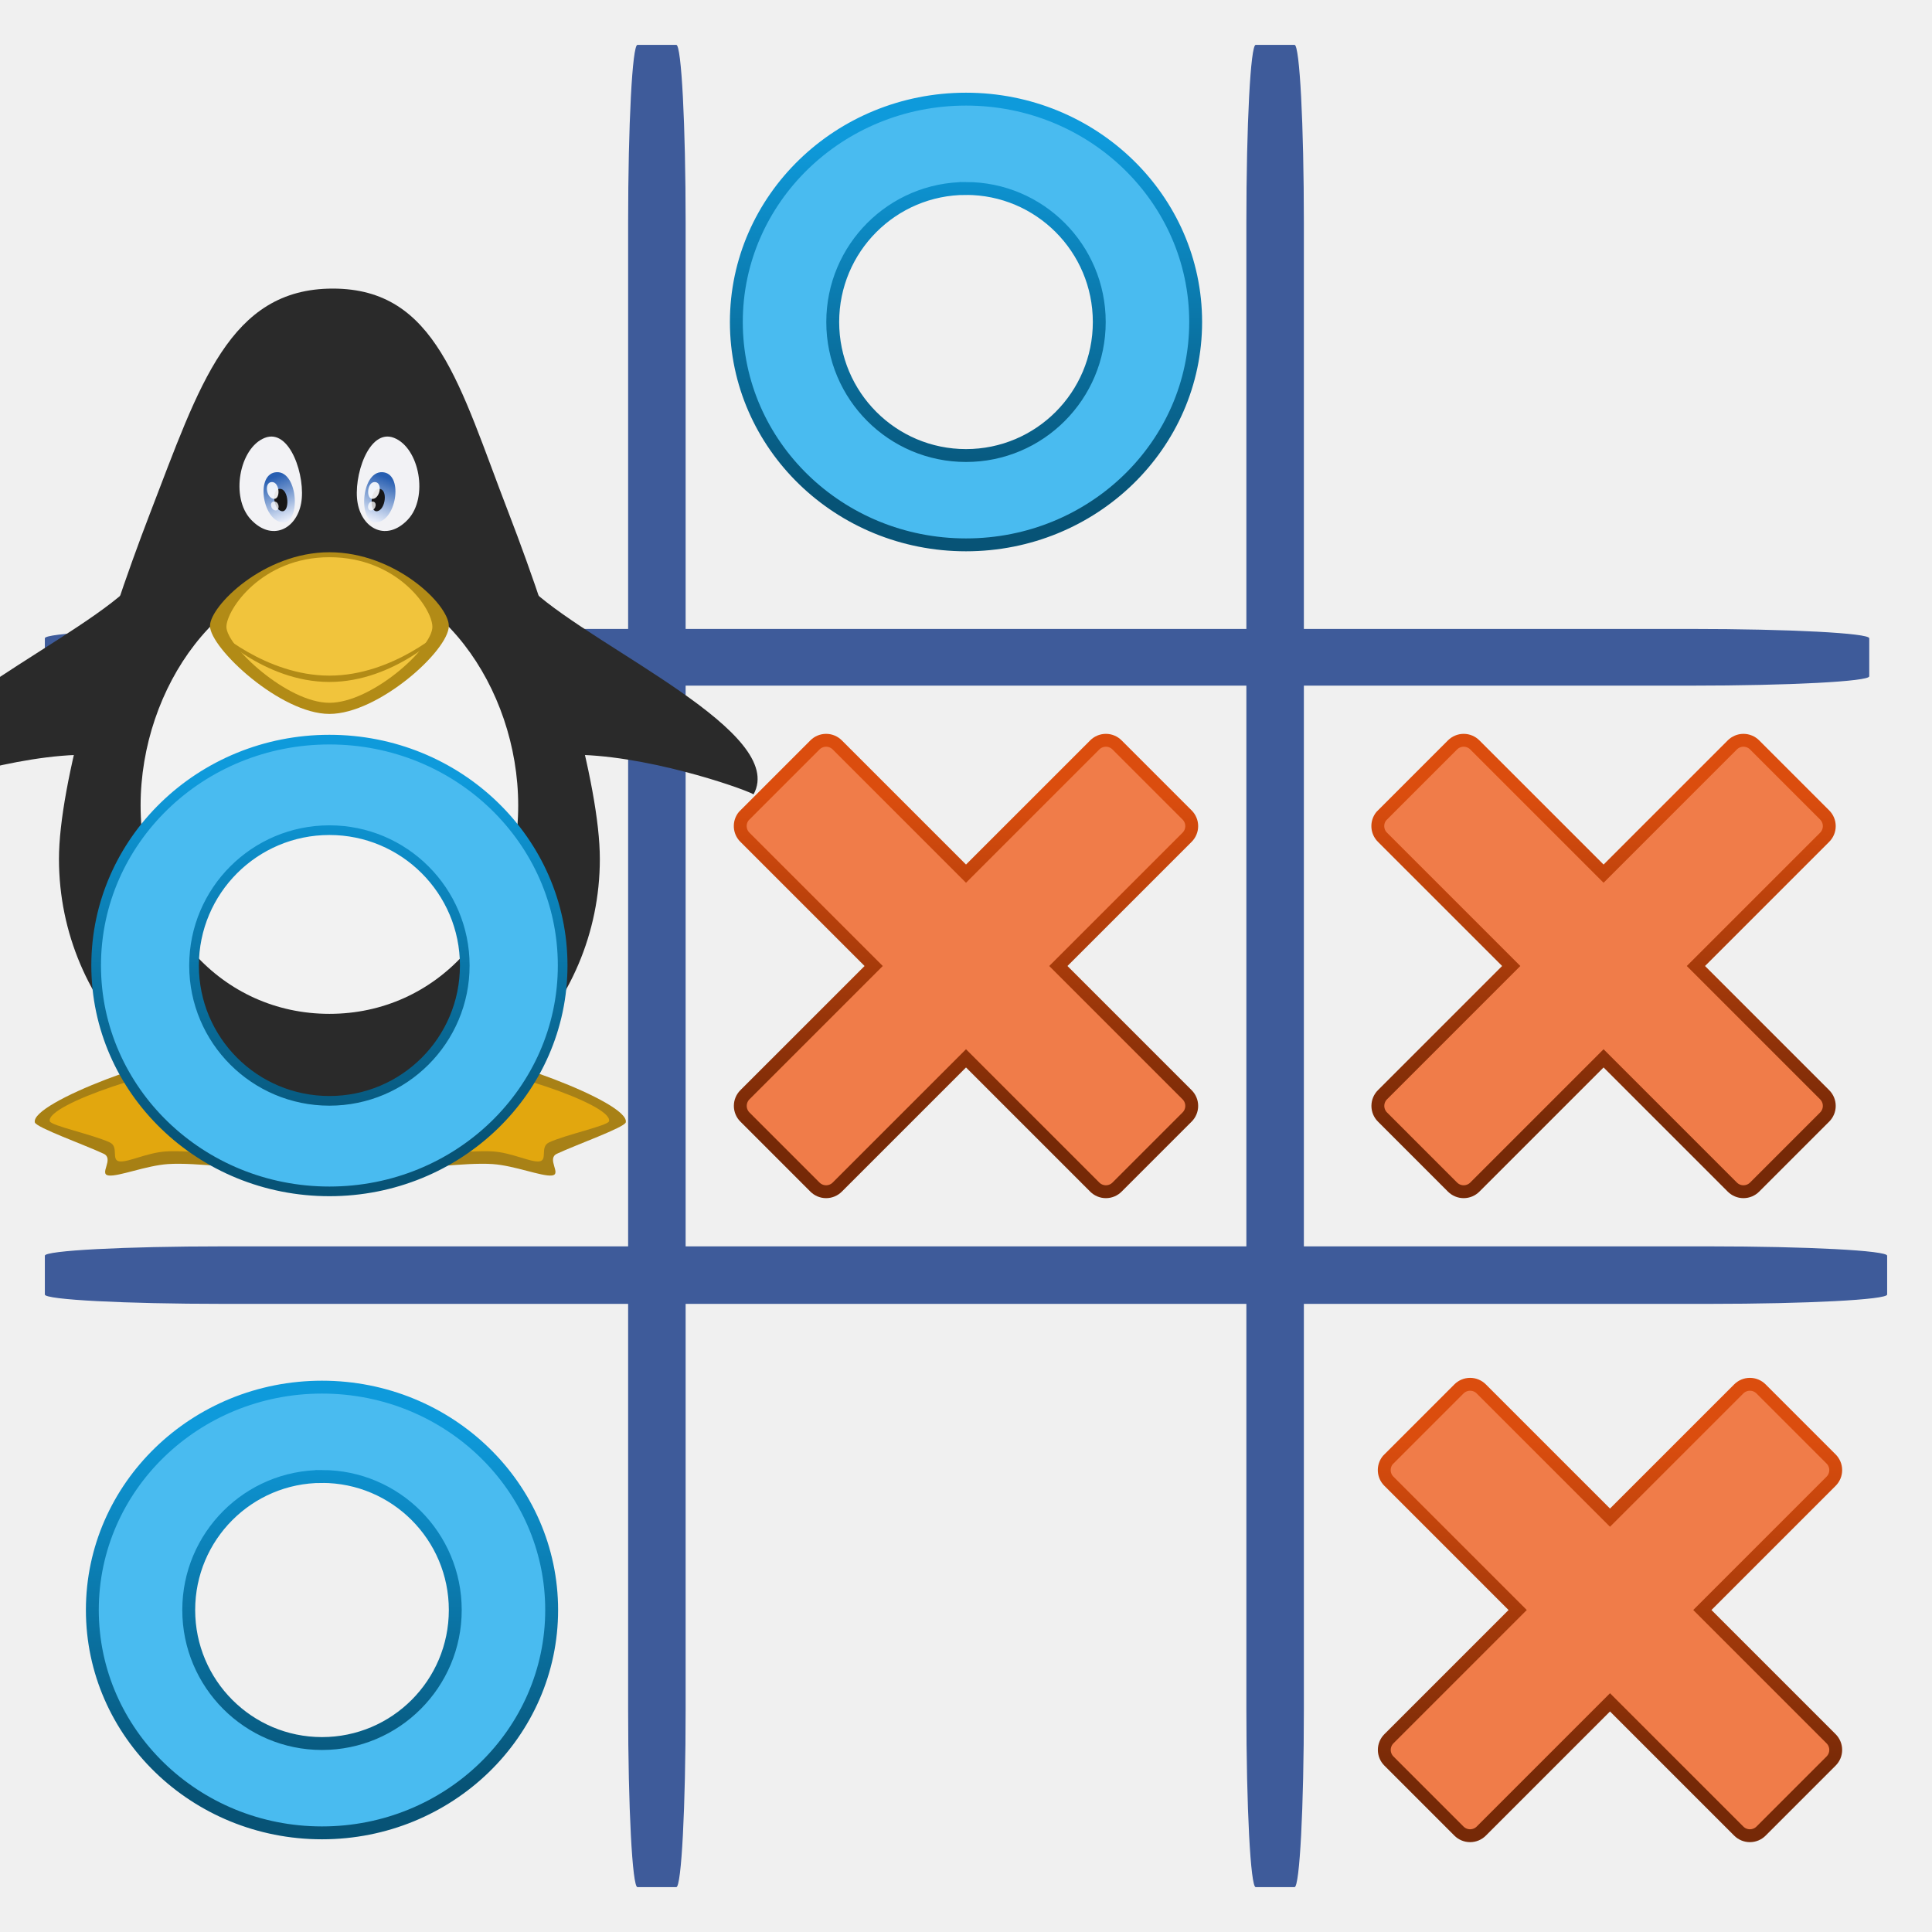
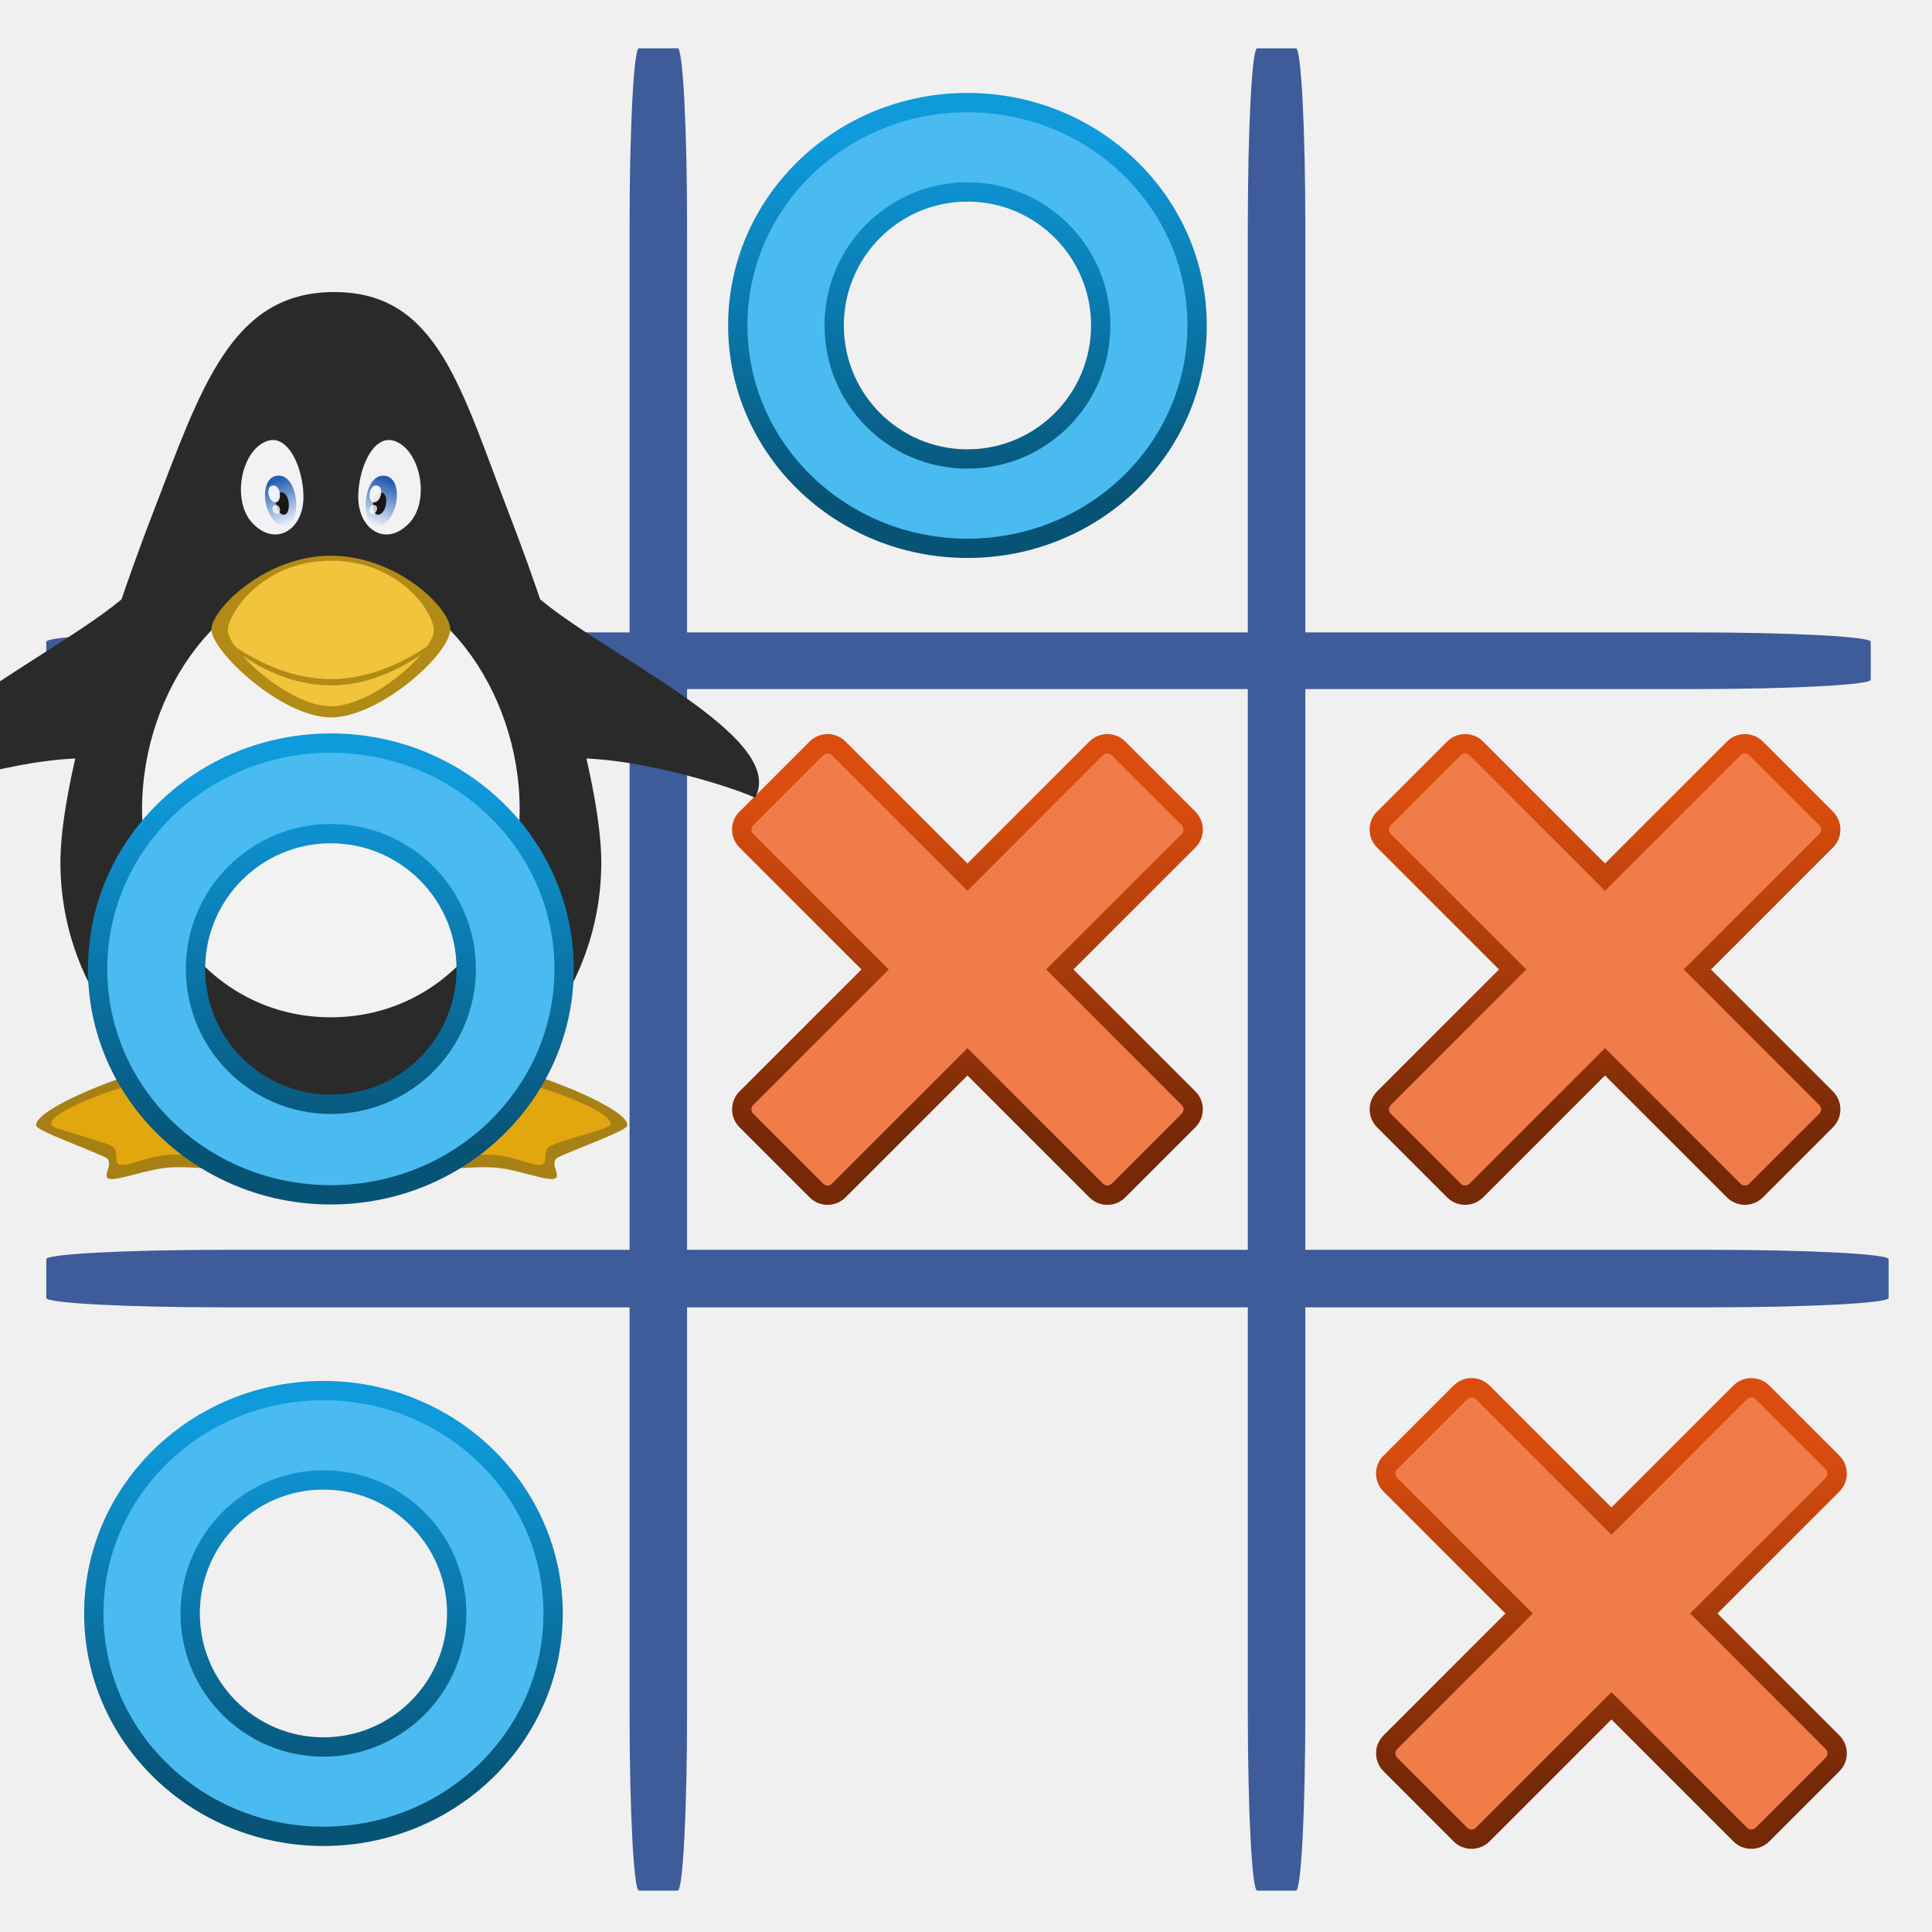
- <svg xmlns="http://www.w3.org/2000/svg" xmlns:xlink="http://www.w3.org/1999/xlink" id="svg2" viewBox="0 0 600 600" version="1.0" width="600" height="600">
+ <svg xmlns="http://www.w3.org/2000/svg" xmlns:xlink="http://www.w3.org/1999/xlink" id="svg2" viewBox="0 0 100 100" version="1.0" width="100" height="100">
  <defs id="defs4">
    <linearGradient id="linearGradient1697">
      <stop id="stop1698" offset="0" style="stop-color:#db4d0e;stop-opacity:1" />
      <stop id="stop1699" offset="1" style="stop-color:#762907;stop-opacity:1" />
    </linearGradient>
    <linearGradient gradientTransform="matrix(1.688736,0,0,1.688736,-1.430018,-21.15238)" gradientUnits="userSpaceOnUse" y2="18.303" x2="43.07" y1="-43.535" x1="43.07" id="linearGradient4165" xlink:href="#linearGradient1697" />
    <linearGradient xlink:href="#linearGradient1697" id="linearGradient4368" gradientUnits="userSpaceOnUse" gradientTransform="matrix(1.688736,0,0,1.688736,396.57,-21.15238)" x1="43.07" y1="-43.535" x2="43.07" y2="18.303" />
    <linearGradient xlink:href="#linearGradient1697" id="linearGradient4382" gradientUnits="userSpaceOnUse" gradientTransform="matrix(1.688736,0,0,1.688736,-1.430018,-21.15238)" x1="43.07" y1="-43.535" x2="43.07" y2="18.303" />
    <radialGradient r="53.316" gradientTransform="matrix(0.3390554,0.09264915,-0.2084504,0.773654,176.194,171.8547)" cx="204.51" cy="264.19" gradientUnits="userSpaceOnUse" id="radialGradient3141-2">
      <stop offset="0" style="stop-color:#000000" id="stop3137-3" />
      <stop offset="1" style="stop-color:#000000;stop-opacity:0" id="stop3139-75" />
    </radialGradient>
    <radialGradient r="56.124" gradientTransform="matrix(0.8732301,0.00525776,0.0016872,0.8057578,11.43728,181.2467)" cx="204.51" cy="264.19" gradientUnits="userSpaceOnUse" id="radialGradient3157-9">
      <stop offset="0" style="stop-color:#ffffff" id="stop3153-2" />
      <stop offset="1" style="stop-color:#ffffff;stop-opacity:0" id="stop3155-2" />
    </radialGradient>
    <filter x="-0.294" y="-0.276" width="1.588" height="1.552" id="filter3202-89">
      <feGaussianBlur stdDeviation="16.426" id="feGaussianBlur3204-7" />
    </filter>
    <linearGradient id="linearGradient4166">
      <stop style="stop-color:#0e9adb;stop-opacity:1" offset="0" id="stop4168" />
      <stop style="stop-color:#075376;stop-opacity:1" offset="1" id="stop4170" />
    </linearGradient>
    <linearGradient gradientUnits="userSpaceOnUse" y2="128.69" x2="74.664" y1="17.278" x1="74.664" id="linearGradient4183" xlink:href="#linearGradient4166" />
-     <linearGradient gradientUnits="userSpaceOnUse" y2="128.69" x2="74.664" y1="17.278" x1="74.664" id="linearGradient4183-9" xlink:href="#linearGradient4166" />
-     <radialGradient r="56.124" gradientTransform="matrix(0.8732301,0.00525776,0.0016872,0.8057578,11.43728,181.2467)" cx="204.51" cy="264.19" gradientUnits="userSpaceOnUse" id="radialGradient3157-9-9">
-       <stop offset="0" style="stop-color:#ffffff" id="stop3153-2-4" />
-       <stop offset="1" style="stop-color:#ffffff;stop-opacity:0" id="stop3155-2-7" />
-     </radialGradient>
-     <radialGradient r="53.316" gradientTransform="matrix(0.3390554,0.09264915,-0.2084504,0.773654,176.194,171.8547)" cx="204.51" cy="264.19" gradientUnits="userSpaceOnUse" id="radialGradient3141-2-8">
-       <stop offset="0" style="stop-color:#000000" id="stop3137-3-4" />
-       <stop offset="1" style="stop-color:#000000;stop-opacity:0" id="stop3139-75-5" />
-     </radialGradient>
-     <filter x="-0.294" y="-0.276" width="1.588" height="1.552" id="filter3202-89-0">
-       <feGaussianBlur stdDeviation="16.426" id="feGaussianBlur3204-7-3" />
-     </filter>
    <linearGradient gradientUnits="userSpaceOnUse" y2="128.69" x2="74.664" y1="17.278" x1="74.664" id="linearGradient4183-9-6" xlink:href="#linearGradient4166" />
    <radialGradient r="56.124" gradientTransform="matrix(0.8732301,0.00525776,0.0016872,0.8057578,11.43728,181.2467)" cx="204.51" cy="264.19" gradientUnits="userSpaceOnUse" id="radialGradient3157-9-9-0">
      <stop offset="0" style="stop-color:#ffffff" id="stop3153-2-4-6" />
      <stop offset="1" style="stop-color:#ffffff;stop-opacity:0" id="stop3155-2-7-1" />
    </radialGradient>
    <radialGradient r="53.316" gradientTransform="matrix(0.3390554,0.09264915,-0.2084504,0.773654,176.194,171.8547)" cx="204.51" cy="264.19" gradientUnits="userSpaceOnUse" id="radialGradient3141-2-8-5">
      <stop offset="0" style="stop-color:#000000" id="stop3137-3-4-5" />
      <stop offset="1" style="stop-color:#000000;stop-opacity:0" id="stop3139-75-5-4" />
    </radialGradient>
    <filter x="-0.294" y="-0.276" width="1.588" height="1.552" id="filter3202-89-0-7">
      <feGaussianBlur stdDeviation="16.426" id="feGaussianBlur3204-7-3-6" />
    </filter>
-     <linearGradient gradientTransform="matrix(1.015667,0,0,1.013529,79.4006,935.3999)" xlink:href="#linearGradient4166-2" id="linearGradient4183-8" x1="74.664" y1="17.278" x2="74.664" y2="128.69" gradientUnits="userSpaceOnUse" />
+     <linearGradient gradientTransform="matrix(0.1692779,0,0,0.1689216,58.25575,1248.302)" xlink:href="#linearGradient4166-2" id="linearGradient4183-8" x1="74.664" y1="17.278" x2="74.664" y2="128.69" gradientUnits="userSpaceOnUse" />
    <linearGradient id="linearGradient4166-2">
      <stop id="stop4168-0" offset="0" style="stop-color:#0e9adb;stop-opacity:1" />
      <stop id="stop4170-3" offset="1" style="stop-color:#075376;stop-opacity:1" />
    </linearGradient>
    <linearGradient gradientTransform="matrix(1,0,0,1.085918,0,-53.89735)" gradientUnits="userSpaceOnUse" y2="650.05" x2="945.679" y1="637.412" x1="940.963" id="linearGradient4503" xlink:href="#linearGradient4497" />
    <linearGradient id="linearGradient4497">
      <stop id="stop4499" offset="0" style="stop-color:#275eb1;stop-opacity:1" />
      <stop id="stop4501" offset="1" style="stop-color:#e6ecf9;stop-opacity:1" />
    </linearGradient>
    <linearGradient gradientTransform="matrix(-1,0,0,1.085918,1919.998,-53.89735)" gradientUnits="userSpaceOnUse" y2="650.05" x2="945.679" y1="637.412" x1="940.963" id="linearGradient4503-2" xlink:href="#linearGradient4497" />
  </defs>
-   <g id="layer1" transform="translate(-526.65,101.807)">
+   <g id="layer1" transform="translate(-526.65,-398.193)">
    <text id="text3357" y="1484.842" x="584.379" style="font-style:italic;font-size:40px;font-family:'Arabic Typesetting';opacity:0.92;fill:#000000" xml:space="preserve">
      <tspan id="tspan3359" y="1484.842" x="584.379" />
    </text>
    <path id="path4113" style="opacity:0.614;fill-opacity:0" d="m -81.363,1957.8 c -15.208,-0.583 -30.483,0.377 -45.582,2.2 -7.978,0.963 -15.913,2.253 -23.869,3.379 -52.775,8.781 -104.4,23.598 -153.91,43.853 -9.118,3.73 -18.041,7.921 -27.062,11.882 -22.272,10.889 -45.505,21.054 -64.849,36.914 -1.565,1.283 -3.003,2.713 -4.504,4.07 l -12.566,5.114 c 1.707,-1.476 3.351,-3.029 5.121,-4.429 5.982,-4.731 12.29,-8.99 18.836,-12.907 20.757,-12.419 42.038,-23.938 64.192,-33.691 8.831,-3.796 17.573,-7.803 26.492,-11.388 50.169,-20.164 102.33,-35.044 155.49,-44.846 8.343,-1.398 16.665,-2.931 25.029,-4.195 16.33,-2.468 32.777,-4.087 49.278,-4.741 l -12.09,8.784 z" />
    <text id="text4071" y="1210.151" x="584.378" style="font-style:italic;font-size:40px;font-family:'Arabic Typesetting';opacity:0.92;fill:#000000" xml:space="preserve">
      <tspan id="tspan4073" y="1210.151" x="584.378" />
    </text>
    <g id="g5661" transform="translate(138.74,382.77)">
      <g transform="translate(333.9731,-1195.244)" id="layer1-5">
        <text xml:space="preserve" style="font-style:italic;font-size:40px;font-family:'Arabic Typesetting';opacity:0.92;fill:#000000" x="584.379" y="1484.842" id="text3357-3">
          <tspan x="584.379" y="1484.842" id="tspan3359-5" />
        </text>
        <text xml:space="preserve" style="font-style:italic;font-size:40px;font-family:'Arabic Typesetting';opacity:0.92;fill:#000000" x="584.378" y="1210.151" id="text4071-2">
          <tspan x="584.378" y="1210.151" id="tspan4073-9" />
        </text>
-         <g transform="translate(-339.9731,1191.244)" id="g5661-1">
+         <g transform="matrix(0.1666667,0,0,0.1666667,-11.63987,1290.942)" id="g5661-1">
          <rect rx="2.896" ry="55.357" y="-466.648" x="588.981" height="572.143" width="17.857" id="rect4201" style="color:#000000;clip-rule:nonzero;display:inline;overflow:visible;visibility:visible;opacity:1;isolation:auto;mix-blend-mode:normal;color-interpolation:sRGB;color-interpolation-filters:linearRGB;solid-color:#000000;solid-opacity:1;fill:#3e5b9a;fill-opacity:1;fill-rule:nonzero;stroke:none;stroke-width:0.5;stroke-linecap:round;stroke-linejoin:round;stroke-miterlimit:4;stroke-dasharray:none;stroke-dashoffset:0;stroke-opacity:1;marker:none;color-rendering:auto;image-rendering:auto;shape-rendering:auto;text-rendering:auto;enable-background:accumulate" />
          <rect rx="2.896" ry="55.357" y="-466.648" x="780.981" height="572.143" width="17.857" id="rect4201-5" style="color:#000000;clip-rule:nonzero;display:inline;overflow:visible;visibility:visible;opacity:1;isolation:auto;mix-blend-mode:normal;color-interpolation:sRGB;color-interpolation-filters:linearRGB;solid-color:#000000;solid-opacity:1;fill:#3e5b9a;fill-opacity:1;fill-rule:nonzero;stroke:none;stroke-width:0.5;stroke-linecap:round;stroke-linejoin:round;stroke-miterlimit:4;stroke-dasharray:none;stroke-dashoffset:0;stroke-opacity:1;marker:none;color-rendering:auto;image-rendering:auto;shape-rendering:auto;text-rendering:auto;enable-background:accumulate" />
-           <rect transform="matrix(0,1,-1,0,0,0)" rx="2.896" ry="55.357" y="-974.426" x="-285.253" height="566.587" width="17.605" id="rect4201-3" style="color:#000000;fill:#3e5b9a;fill-opacity:1;fill-rule:nonzero;stroke:none;stroke-width:0.5;marker:none;visibility:visible;display:inline;overflow:visible;enable-background:accumulate" />
+           <rect transform="matrix(0,1,-1,0,0,0)" rx="2.896" ry="55.357" y="-974.426" x="-285.253" height="566.587" width="17.605" id="rect4201-3" style="color:#000000;display:inline;overflow:visible;visibility:visible;fill:#3e5b9a;fill-opacity:1;fill-rule:nonzero;stroke:none;stroke-width:0.5;marker:none;enable-background:accumulate" />
          <rect transform="matrix(0,1,-1,0,0,0)" rx="2.896" ry="55.357" y="-979.981" x="-93.506" height="572.143" width="17.857" id="rect4201-5-5" style="color:#000000;clip-rule:nonzero;display:inline;overflow:visible;visibility:visible;opacity:1;isolation:auto;mix-blend-mode:normal;color-interpolation:sRGB;color-interpolation-filters:linearRGB;solid-color:#000000;solid-opacity:1;fill:#3e5b9a;fill-opacity:1;fill-rule:nonzero;stroke:none;stroke-width:0.5;stroke-linecap:round;stroke-linejoin:round;stroke-miterlimit:4;stroke-dasharray:none;stroke-dashoffset:0;stroke-opacity:1;marker:none;color-rendering:auto;image-rendering:auto;shape-rendering:auto;text-rendering:auto;enable-background:accumulate" />
        </g>
-         <g transform="translate(279.8604,1051.952)" id="layer1-3">
-           <path id="path1349-6" style="fill:#f07c49;fill-opacity:1;stroke:url(#linearGradient4165);stroke-width:4;stroke-miterlimit:4;stroke-dasharray:none;stroke-opacity:1" d="m 5.094,-87.87 c -1.624,1.96 -1.477,4.836 0.341,6.619 L 45.401,-41.284 5.435,-1.318 C 4.506,-0.398 3.984,0.854 3.984,2.162 c 0,1.304 0.522,2.556 1.451,3.476 L 27.154,27.361 c 0.92,0.928 2.176,1.451 3.48,1.451 1.308,0 2.56,-0.522 3.48,-1.451 l 39.966,-39.966 39.966,39.966 c 0.92,0.928 2.172,1.451 3.476,1.451 1.308,0 2.561,-0.522 3.48,-1.451 l 21.723,-21.723 c 0.928,-0.92 1.451,-2.172 1.451,-3.476 0,-1.308 -0.522,-2.56 -1.451,-3.48 l -39.966,-39.966 39.966,-39.966 c 0.928,-0.92 1.451,-2.172 1.451,-3.48 0,-1.304 -0.522,-2.556 -1.451,-3.476 l -21.723,-21.723 c -0.92,-0.928 -2.172,-1.451 -3.48,-1.451 -1.304,0 -2.556,0.522 -3.476,1.451 L 74.08,-69.964 34.114,-109.93 c -0.92,-0.928 -2.172,-1.451 -3.48,-1.451 -1.304,0 -2.56,0.522 -3.48,1.451 L 5.435,-88.207 c -0.121,0.108 -0.233,0.22 -0.341,0.337 z" />
+         <g transform="matrix(0.1666667,0,0,0.1666667,91.66571,1267.727)" id="layer1-3">
+           <path id="path1349-6" style="fill:#f07c49;fill-opacity:1;stroke:url(#linearGradient4165);stroke-width:6;stroke-miterlimit:4;stroke-dasharray:none;stroke-opacity:1" d="m 5.094,-87.87 c -1.624,1.96 -1.477,4.836 0.341,6.619 L 45.401,-41.284 5.435,-1.318 C 4.506,-0.398 3.984,0.854 3.984,2.162 c 0,1.304 0.522,2.556 1.451,3.476 L 27.154,27.361 c 0.92,0.928 2.176,1.451 3.48,1.451 1.308,0 2.56,-0.522 3.48,-1.451 l 39.966,-39.966 39.966,39.966 c 0.92,0.928 2.172,1.451 3.476,1.451 1.308,0 2.561,-0.522 3.48,-1.451 l 21.723,-21.723 c 0.928,-0.92 1.451,-2.172 1.451,-3.476 0,-1.308 -0.522,-2.56 -1.451,-3.48 l -39.966,-39.966 39.966,-39.966 c 0.928,-0.92 1.451,-2.172 1.451,-3.48 0,-1.304 -0.522,-2.556 -1.451,-3.476 l -21.723,-21.723 c -0.92,-0.928 -2.172,-1.451 -3.48,-1.451 -1.304,0 -2.556,0.522 -3.476,1.451 L 74.08,-69.964 34.114,-109.93 c -0.92,-0.928 -2.172,-1.451 -3.48,-1.451 -1.304,0 -2.56,0.522 -3.48,1.451 L 5.435,-88.207 c -0.121,0.108 -0.233,0.22 -0.341,0.337 z" />
        </g>
-         <g transform="translate(79.86036,1051.952)" id="layer1-3-2">
-           <path id="path1349-6-6" style="fill:#f07c49;fill-opacity:1;stroke:url(#linearGradient4368);stroke-width:4;stroke-miterlimit:4;stroke-opacity:1;stroke-dasharray:none" d="m 403.094,-87.87 c -1.624,1.96 -1.477,4.836 0.341,6.619 l 39.966,39.966 -39.966,39.966 c -0.928,0.92 -1.451,2.172 -1.451,3.48 0,1.304 0.522,2.556 1.451,3.476 l 21.719,21.723 c 0.92,0.928 2.176,1.451 3.48,1.451 1.308,0 2.561,-0.522 3.48,-1.451 l 39.966,-39.966 39.966,39.966 c 0.92,0.928 2.172,1.451 3.476,1.451 1.308,0 2.561,-0.522 3.48,-1.451 l 21.723,-21.723 c 0.928,-0.92 1.451,-2.172 1.451,-3.476 0,-1.308 -0.522,-2.56 -1.451,-3.48 l -39.966,-39.966 39.966,-39.966 c 0.928,-0.92 1.451,-2.172 1.451,-3.48 0,-1.304 -0.522,-2.556 -1.451,-3.476 l -21.723,-21.723 c -0.92,-0.928 -2.172,-1.451 -3.48,-1.451 -1.304,0 -2.556,0.522 -3.476,1.451 l -39.966,39.966 -39.966,-39.966 c -0.92,-0.928 -2.172,-1.451 -3.48,-1.451 -1.304,0 -2.56,0.522 -3.48,1.451 l -21.719,21.723 c -0.121,0.108 -0.233,0.22 -0.341,0.337 z" />
+         <g transform="matrix(0.1666667,0,0,0.1666667,58.33237,1267.727)" id="layer1-3-2">
+           <path id="path1349-6-6" style="fill:#f07c49;fill-opacity:1;stroke:url(#linearGradient4368);stroke-width:6;stroke-miterlimit:4;stroke-dasharray:none;stroke-opacity:1" d="m 403.094,-87.87 c -1.624,1.96 -1.477,4.836 0.341,6.619 l 39.966,39.966 -39.966,39.966 c -0.928,0.92 -1.451,2.172 -1.451,3.48 0,1.304 0.522,2.556 1.451,3.476 l 21.719,21.723 c 0.92,0.928 2.176,1.451 3.48,1.451 1.308,0 2.561,-0.522 3.48,-1.451 l 39.966,-39.966 39.966,39.966 c 0.92,0.928 2.172,1.451 3.476,1.451 1.308,0 2.561,-0.522 3.48,-1.451 l 21.723,-21.723 c 0.928,-0.92 1.451,-2.172 1.451,-3.476 0,-1.308 -0.522,-2.56 -1.451,-3.48 l -39.966,-39.966 39.966,-39.966 c 0.928,-0.92 1.451,-2.172 1.451,-3.48 0,-1.304 -0.522,-2.556 -1.451,-3.476 l -21.723,-21.723 c -0.92,-0.928 -2.172,-1.451 -3.48,-1.451 -1.304,0 -2.556,0.522 -3.476,1.451 l -39.966,39.966 -39.966,-39.966 c -0.92,-0.928 -2.172,-1.451 -3.48,-1.451 -1.304,0 -2.56,0.522 -3.48,1.451 l -21.719,21.723 c -0.121,0.108 -0.233,0.22 -0.341,0.337 z" />
        </g>
-         <g transform="translate(479.8604,1251.952)" id="layer1-3-7">
-           <path id="path1349-6-9" style="fill:#f07c49;fill-opacity:1;stroke:url(#linearGradient4382);stroke-width:4;stroke-miterlimit:4;stroke-dasharray:none;stroke-opacity:1" d="m 5.094,-87.87 c -1.624,1.96 -1.477,4.836 0.341,6.619 L 45.401,-41.284 5.435,-1.318 C 4.506,-0.398 3.984,0.854 3.984,2.162 c 0,1.304 0.522,2.556 1.451,3.476 L 27.154,27.361 c 0.92,0.928 2.176,1.451 3.48,1.451 1.308,0 2.56,-0.522 3.48,-1.451 l 39.966,-39.966 39.966,39.966 c 0.92,0.928 2.172,1.451 3.476,1.451 1.308,0 2.561,-0.522 3.48,-1.451 l 21.723,-21.723 c 0.928,-0.92 1.451,-2.172 1.451,-3.476 0,-1.308 -0.522,-2.56 -1.451,-3.48 l -39.966,-39.966 39.966,-39.966 c 0.928,-0.92 1.451,-2.172 1.451,-3.48 0,-1.304 -0.522,-2.556 -1.451,-3.476 l -21.723,-21.723 c -0.92,-0.928 -2.172,-1.451 -3.48,-1.451 -1.304,0 -2.556,0.522 -3.476,1.451 L 74.08,-69.964 34.114,-109.93 c -0.92,-0.928 -2.172,-1.451 -3.48,-1.451 -1.304,0 -2.56,0.522 -3.48,1.451 L 5.435,-88.207 c -0.121,0.108 -0.233,0.22 -0.341,0.337 z" />
+         <g transform="matrix(0.1666667,0,0,0.1666667,124.999,1301.06)" id="layer1-3-7">
+           <path id="path1349-6-9" style="fill:#f07c49;fill-opacity:1;stroke:url(#linearGradient4382);stroke-width:6;stroke-miterlimit:4;stroke-dasharray:none;stroke-opacity:1" d="m 5.094,-87.87 c -1.624,1.96 -1.477,4.836 0.341,6.619 L 45.401,-41.284 5.435,-1.318 C 4.506,-0.398 3.984,0.854 3.984,2.162 c 0,1.304 0.522,2.556 1.451,3.476 L 27.154,27.361 c 0.92,0.928 2.176,1.451 3.48,1.451 1.308,0 2.56,-0.522 3.48,-1.451 l 39.966,-39.966 39.966,39.966 c 0.92,0.928 2.172,1.451 3.476,1.451 1.308,0 2.561,-0.522 3.48,-1.451 l 21.723,-21.723 c 0.928,-0.92 1.451,-2.172 1.451,-3.476 0,-1.308 -0.522,-2.56 -1.451,-3.48 l -39.966,-39.966 39.966,-39.966 c 0.928,-0.92 1.451,-2.172 1.451,-3.48 0,-1.304 -0.522,-2.556 -1.451,-3.476 l -21.723,-21.723 c -0.92,-0.928 -2.172,-1.451 -3.48,-1.451 -1.304,0 -2.556,0.522 -3.476,1.451 L 74.08,-69.964 34.114,-109.93 c -0.92,-0.928 -2.172,-1.451 -3.48,-1.451 -1.304,0 -2.56,0.522 -3.48,1.451 L 5.435,-88.207 c -0.121,0.108 -0.233,0.22 -0.341,0.337 z" />
        </g>
-         <g transform="translate(278.2867,586.558)" id="layer1-6">
-           <path id="path2160-1" transform="translate(0,150)" d="M 75.65,4.898 A 71.322,69.211 0 0 0 4.328,74.109 71.322,69.211 0 0 0 75.65,143.32 71.322,69.211 0 0 0 146.973,74.109 71.322,69.211 0 0 0 75.65,4.898 Z m 0,27.742 A 41.389,41.469 0 0 1 117.039,74.109 41.389,41.469 0 0 1 75.65,115.578 41.389,41.469 0 0 1 34.262,74.109 41.389,41.469 0 0 1 75.65,32.641 Z" style="fill:#49bbf0;fill-opacity:1;stroke:url(#linearGradient4183);stroke-width:4;stroke-miterlimit:4;stroke-dasharray:none" />
-           <ellipse ry="49.337" rx="53.316" cy="264.191" cx="204.509" transform="matrix(0.7162675,-0.2187943,0.1781382,0.303844,-117.8962,188.5822)" style="fill:url(#radialGradient3157-9);stroke:url(#radialGradient3141-2);stroke-width:4.888;stroke-linecap:round;stroke-linejoin:round;filter:url(#filter3202-89)" id="path3133-2" d="m 257.825,264.191 c 0,27.248 -23.87,49.337 -53.316,49.337 -29.445,0 -53.316,-22.089 -53.316,-49.337 0,-27.248 23.87,-49.337 53.316,-49.337 29.445,0 53.316,22.089 53.316,49.337 z" />
+         <g transform="matrix(0.1666667,0,0,0.1666667,91.40342,1190.161)" id="layer1-6">
+           <path id="path2160-1" transform="translate(0,150)" d="M 75.65,4.898 A 71.322,69.211 0 0 0 4.328,74.109 71.322,69.211 0 0 0 75.65,143.32 71.322,69.211 0 0 0 146.973,74.109 71.322,69.211 0 0 0 75.65,4.898 Z m 0,27.742 A 41.389,41.469 0 0 1 117.039,74.109 41.389,41.469 0 0 1 75.65,115.578 41.389,41.469 0 0 1 34.262,74.109 41.389,41.469 0 0 1 75.65,32.641 Z" style="fill:#49bbf0;fill-opacity:1;stroke:url(#linearGradient4183);stroke-width:6;stroke-miterlimit:4;stroke-dasharray:none" />
+           <ellipse ry="49.337" rx="53.316" cy="264.191" cx="204.509" transform="matrix(0.7162675,-0.2187943,0.1781382,0.303844,-117.8962,188.5822)" style="fill:url(#radialGradient3157-9);stroke:url(#radialGradient3141-2);stroke-width:29.328;stroke-linecap:round;stroke-linejoin:round;filter:url(#filter3202-89)" id="path3133-2" />
        </g>
-         <g transform="matrix(0.9589612,0,0,0.9569425,-194.4695,436.7857)" id="layer1-3-4">
-           <path id="path3775-3" d="m 402.557,627.341 c 15.456,-0.127 60.592,16.71 59.134,23.104 -0.38,1.666 -16.172,7.307 -22.291,10.189 -3.492,1.645 1.643,6.653 -1.605,7.053 -3.248,0.4 -12.102,-3.213 -19.215,-3.703 -9.139,-0.63 -26.51,1.962 -30.385,1.576 -3.876,-0.386 -8.974,-28.106 -6.811,-29.111 6.421,-2.958 16.604,-8.771 21.172,-9.108 z" style="opacity:0.99;fill:#a78014;fill-opacity:1;stroke:none;display:inline" />
-           <path id="path3775" d="m 329.454,627.342 c -15.456,-0.127 -60.592,16.71 -59.134,23.104 0.38,1.666 16.172,7.307 22.291,10.189 3.492,1.645 -1.643,6.653 1.604,7.053 3.248,0.4 12.102,-3.213 19.215,-3.703 9.138,-0.63 26.51,1.962 30.385,1.576 3.876,-0.386 8.974,-28.106 6.811,-29.111 -6.421,-2.958 -16.604,-8.771 -21.172,-9.108 z" style="fill:#a78014;fill-opacity:1;stroke:none;display:inline" />
+         <g transform="matrix(0.1598269,0,0,0.1594904,12.61074,1165.199)" id="layer1-3-4">
+           <path id="path3775-3" d="m 402.557,627.341 c 15.456,-0.127 60.592,16.71 59.134,23.104 -0.38,1.666 -16.172,7.307 -22.291,10.189 -3.492,1.645 1.643,6.653 -1.605,7.053 -3.248,0.4 -12.102,-3.213 -19.215,-3.703 -9.139,-0.63 -26.51,1.962 -30.385,1.576 -3.876,-0.386 -8.974,-28.106 -6.811,-29.111 6.421,-2.958 16.604,-8.771 21.172,-9.108 z" style="display:inline;opacity:0.99;fill:#a78014;fill-opacity:1;stroke:none" />
+           <path id="path3775" d="m 329.454,627.342 c -15.456,-0.127 -60.592,16.71 -59.134,23.104 0.38,1.666 16.172,7.307 22.291,10.189 3.492,1.645 -1.643,6.653 1.604,7.053 3.248,0.4 12.102,-3.213 19.215,-3.703 9.138,-0.63 26.51,1.962 30.385,1.576 3.876,-0.386 8.974,-28.106 6.811,-29.111 -6.421,-2.958 -16.604,-8.771 -21.172,-9.108 z" style="display:inline;fill:#a78014;fill-opacity:1;stroke:none" />
          <g transform="translate(-594.6144,-196.8536)" id="g4667" style="display:inline">
-             <path style="fill:#e2a70e;fill-opacity:1;stroke:none;display:inline" d="m 921.346,828.775 c -13.481,-0.111 -52.851,12.576 -51.579,18.152 0.331,1.453 14.106,4.373 19.443,6.887 3.046,1.435 0.311,5.803 3.144,6.152 2.833,0.349 8.812,-2.802 15.015,-3.23 7.971,-0.549 25.123,1.967 28.504,1.63 3.38,-0.337 3.828,-22.771 1.941,-23.648 -5.601,-2.58 -12.483,-5.65 -16.467,-5.944 z" id="path3775-9" />
-             <path style="fill:#e2a70e;fill-opacity:1;stroke:none;display:inline" d="m 999.311,828.775 c 13.482,-0.111 52.851,12.576 51.579,18.152 -0.331,1.453 -14.106,4.373 -19.443,6.887 -3.046,1.435 -0.311,5.803 -3.144,6.152 -2.833,0.349 -8.812,-2.802 -15.015,-3.23 -7.971,-0.549 -25.123,1.967 -28.504,1.63 -3.38,-0.337 -3.828,-22.771 -1.941,-23.648 5.601,-2.58 12.483,-5.65 16.467,-5.944 z" id="path3775-9-3" />
+             <path style="display:inline;fill:#e2a70e;fill-opacity:1;stroke:none" d="m 921.346,828.775 c -13.481,-0.111 -52.851,12.576 -51.579,18.152 0.331,1.453 14.106,4.373 19.443,6.887 3.046,1.435 0.311,5.803 3.144,6.152 2.833,0.349 8.812,-2.802 15.015,-3.23 7.971,-0.549 25.123,1.967 28.504,1.63 3.38,-0.337 3.828,-22.771 1.941,-23.648 -5.601,-2.58 -12.483,-5.65 -16.467,-5.944 z" id="path3775-9" />
+             <path style="display:inline;fill:#e2a70e;fill-opacity:1;stroke:none" d="m 999.311,828.775 c 13.482,-0.111 52.851,12.576 51.579,18.152 -0.331,1.453 -14.106,4.373 -19.443,6.887 -3.046,1.435 -0.311,5.803 -3.144,6.152 -2.833,0.349 -8.812,-2.802 -15.015,-3.23 -7.971,-0.549 -25.123,1.967 -28.504,1.63 -3.38,-0.337 -3.828,-22.771 -1.941,-23.648 5.601,-2.58 12.483,-5.65 16.467,-5.944 z" id="path3775-9-3" />
          </g>
-           <g transform="translate(-594.2857,-196.8536)" style="fill:#2a2a2a;fill-opacity:1;display:inline" id="g4602">
-             <path style="color:#000000;fill:#2a2a2a;fill-opacity:1;fill-rule:nonzero;stroke:none;stroke-width:0.5;marker:none;visibility:visible;display:inline;overflow:visible;enable-background:accumulate" d="m 1047.581,761.802 c 0,48.369 -39.211,87.581 -87.581,87.581 -48.369,0 -87.581,-39.211 -87.581,-87.581 0,-24.185 13.803,-71.409 29.652,-112.587 15.849,-41.178 25.492,-72.499 59.033,-72.499 33.542,0 40.975,31.321 56.824,72.499 15.849,41.178 29.652,88.402 29.652,112.587 z" id="path2992" />
+           <g transform="translate(-594.2857,-196.8536)" style="display:inline;fill:#2a2a2a;fill-opacity:1" id="g4602">
+             <path style="color:#000000;display:inline;overflow:visible;visibility:visible;fill:#2a2a2a;fill-opacity:1;fill-rule:nonzero;stroke:none;stroke-width:0.5;marker:none;enable-background:accumulate" d="m 1047.581,761.802 c 0,48.369 -39.211,87.581 -87.581,87.581 -48.369,0 -87.581,-39.211 -87.581,-87.581 0,-24.185 13.803,-71.409 29.652,-112.587 15.849,-41.178 25.492,-72.499 59.033,-72.499 33.542,0 40.975,31.321 56.824,72.499 15.849,41.178 29.652,88.402 29.652,112.587 z" id="path2992" />
            <path style="fill:#2a2a2a;fill-opacity:1;stroke:none" d="m 1037.622,728.006 c 23.716,-0.381 55.657,10.63 59.745,12.839 10.97,-19.992 -50.045,-46.777 -71.296,-65.892 -12.132,-10.912 6.473,51.314 11.55,53.053 z" id="path3807" />
-             <path style="fill:#2a2a2a;fill-opacity:1;stroke:none;display:inline" d="m 882.378,728.006 c -23.716,-0.381 -55.657,10.63 -59.745,12.839 -10.97,-19.992 50.045,-46.777 71.296,-65.892 12.132,-10.912 -6.473,51.314 -11.55,53.053 z" id="path3807-7" />
+             <path style="display:inline;fill:#2a2a2a;fill-opacity:1;stroke:none" d="m 882.378,728.006 c -23.716,-0.381 -55.657,10.63 -59.745,12.839 -10.97,-19.992 50.045,-46.777 71.296,-65.892 12.132,-10.912 -6.473,51.314 -11.55,53.053 z" id="path3807-7" />
          </g>
-           <path id="path3829" d="m 426.857,547.626 c 0,38.441 -26.27,67.604 -61.143,67.604 -34.873,0 -61.143,-29.163 -61.143,-67.604 0,-38.441 26.27,-75.604 61.143,-75.604 34.873,0 61.143,37.163 61.143,75.604 z" style="color:#000000;fill:#f2f2f2;fill-opacity:1;fill-rule:nonzero;stroke:none;stroke-width:0.5;marker:none;visibility:visible;display:inline;overflow:visible;enable-background:accumulate" />
-           <path id="path3792" d="m 404.388,489.329 c 0,7.978 -22.814,28.568 -38.673,28.568 -15.86,0 -38.673,-21.38 -38.673,-28.568 0,-6.377 17.315,-23.901 38.673,-23.901 21.359,0 38.673,17.003 38.673,23.901 z" style="color:#000000;fill:#b28b16;fill-opacity:1;fill-rule:nonzero;stroke:none;stroke-width:0.5;marker:none;visibility:visible;display:inline;overflow:visible;enable-background:accumulate" />
-           <path id="path3792-7" d="m 399.065,489.65 c 0,6.88 -19.674,24.636 -33.351,24.636 -13.677,0 -33.351,-18.438 -33.351,-24.636 0,-5.499 11.321,-22.612 33.351,-22.612 22.03,0 33.351,16.663 33.351,22.612 z" style="color:#000000;fill:#f1c43c;fill-opacity:1;fill-rule:nonzero;stroke:none;stroke-width:0.5;marker:none;visibility:visible;display:inline;overflow:visible;enable-background:accumulate" />
-           <path id="path3803" d="m 328.433,490.146 -0.062,0.719 c 0,0 16.044,16.656 37.344,16.656 21.3,0 37.344,-16.656 37.344,-16.656 l -0.062,-0.719 c 0,0 -16.505,15.322 -37.281,15.322 -20.777,0 -37.281,-15.322 -37.281,-15.322 z" style="font-size:medium;font-style:normal;font-variant:normal;font-weight:normal;font-stretch:normal;text-indent:0;text-align:start;text-decoration:none;line-height:normal;letter-spacing:normal;word-spacing:normal;text-transform:none;direction:ltr;block-progression:tb;writing-mode:lr-tb;text-anchor:start;baseline-shift:baseline;color:#000000;fill:#b28b16;fill-opacity:1;stroke:none;stroke-width:1px;marker:none;visibility:visible;display:inline;overflow:visible;enable-background:accumulate;font-family:Sans;-inkscape-font-specification:Sans" />
+           <path id="path3829" d="m 426.857,547.626 c 0,38.441 -26.27,67.604 -61.143,67.604 -34.873,0 -61.143,-29.163 -61.143,-67.604 0,-38.441 26.27,-75.604 61.143,-75.604 34.873,0 61.143,37.163 61.143,75.604 z" style="color:#000000;display:inline;overflow:visible;visibility:visible;fill:#f2f2f2;fill-opacity:1;fill-rule:nonzero;stroke:none;stroke-width:0.5;marker:none;enable-background:accumulate" />
+           <path id="path3792" d="m 404.388,489.329 c 0,7.978 -22.814,28.568 -38.673,28.568 -15.86,0 -38.673,-21.38 -38.673,-28.568 0,-6.377 17.315,-23.901 38.673,-23.901 21.359,0 38.673,17.003 38.673,23.901 z" style="color:#000000;display:inline;overflow:visible;visibility:visible;fill:#b28b16;fill-opacity:1;fill-rule:nonzero;stroke:none;stroke-width:0.5;marker:none;enable-background:accumulate" />
+           <path id="path3792-7" d="m 399.065,489.65 c 0,6.88 -19.674,24.636 -33.351,24.636 -13.677,0 -33.351,-18.438 -33.351,-24.636 0,-5.499 11.321,-22.612 33.351,-22.612 22.03,0 33.351,16.663 33.351,22.612 z" style="color:#000000;display:inline;overflow:visible;visibility:visible;fill:#f1c43c;fill-opacity:1;fill-rule:nonzero;stroke:none;stroke-width:0.5;marker:none;enable-background:accumulate" />
+           <path id="path3803" d="m 328.433,490.146 -0.062,0.719 c 0,0 16.044,16.656 37.344,16.656 21.3,0 37.344,-16.656 37.344,-16.656 l -0.062,-0.719 c 0,0 -16.505,15.322 -37.281,15.322 -20.777,0 -37.281,-15.322 -37.281,-15.322 z" style="color:#000000;font-style:normal;font-variant:normal;font-weight:normal;font-stretch:normal;font-size:medium;line-height:normal;font-family:Sans;-inkscape-font-specification:Sans;text-indent:0;text-align:start;text-decoration:none;text-decoration-line:none;letter-spacing:normal;word-spacing:normal;text-transform:none;direction:ltr;block-progression:tb;writing-mode:lr-tb;baseline-shift:baseline;text-anchor:start;display:inline;overflow:visible;visibility:visible;fill:#b28b16;fill-opacity:1;stroke:none;stroke-width:1px;marker:none;enable-background:accumulate" />
          <g transform="translate(-594.254,-196.8536)" id="g4625" style="display:inline">
            <path style="fill:#f2f2f5;fill-opacity:1;stroke:none" d="m 939.016,625.167 c 8.223,-3.274 13.362,12.734 11.801,21.21 -1.561,8.476 -9.504,12.463 -16.25,5.306 -6.746,-7.156 -3.774,-23.242 4.449,-26.516 z" id="path2999" />
-             <path style="fill:url(#linearGradient4503);fill-opacity:1;stroke:none;display:inline" d="m 942.972,636.293 c 6.989,-0.193 7.867,17.204 1.526,16.26 -6.341,-0.944 -8.515,-16.067 -1.526,-16.26 z" id="path3769-9" />
+             <path style="display:inline;fill:url(#linearGradient4503);fill-opacity:1;stroke:none" d="m 942.972,636.293 c 6.989,-0.193 7.867,17.204 1.526,16.26 -6.341,-0.944 -8.515,-16.067 -1.526,-16.26 z" id="path3769-9" />
            <path style="fill:#171717;fill-opacity:1;stroke:none" d="m 943.913,641.709 c 2.95,-0.086 3.321,7.676 0.644,7.255 -2.677,-0.421 -3.594,-7.168 -0.644,-7.255 z" id="path3769" />
-             <path style="fill:#f2f2f5;fill-opacity:1;stroke:none;display:inline" d="m 980.921,625.167 c -8.223,-3.274 -13.362,12.734 -11.801,21.21 1.561,8.476 9.504,12.463 16.25,5.306 6.746,-7.156 3.774,-23.242 -4.449,-26.516 z" id="path2999-2" />
-             <path style="fill:url(#linearGradient4503-2);fill-opacity:1;stroke:none;display:inline" d="m 977.026,636.293 c -6.989,-0.193 -7.867,17.204 -1.526,16.26 6.341,-0.944 8.515,-16.067 1.526,-16.26 z" id="path3769-9-5" />
-             <path style="fill:#171717;fill-opacity:1;stroke:none;display:inline" d="m 976.087,641.709 c -2.95,-0.086 -3.321,7.676 -0.644,7.255 2.677,-0.421 3.594,-7.168 0.644,-7.255 z" id="path3769-6" />
-             <path style="fill:#ffffff;fill-opacity:0.902;stroke:none;display:inline" d="m 941.33,639.499 c 2.594,-0.065 2.92,5.77 0.567,5.453 -2.354,-0.317 -3.161,-5.389 -0.567,-5.453 z" id="path3769-2" />
-             <path style="fill:#ffffff;fill-opacity:0.767;stroke:none;display:inline" d="m 942.099,645.818 c 1.705,-0.034 1.919,3.048 0.372,2.88 -1.547,-0.167 -2.077,-2.846 -0.372,-2.88 z" id="path3769-2-0" />
-             <path style="fill:#ffffff;fill-opacity:0.902;stroke:none;display:inline" d="m 974.668,639.499 c -2.594,-0.065 -2.92,5.77 -0.567,5.453 2.354,-0.317 3.161,-5.389 0.567,-5.453 z" id="path3769-2-9" />
-             <path style="fill:#ffffff;fill-opacity:0.767;stroke:none;display:inline" d="m 973.898,645.818 c -1.705,-0.034 -1.919,3.048 -0.372,2.88 1.547,-0.167 2.077,-2.846 0.372,-2.88 z" id="path3769-2-0-2" />
+             <path style="display:inline;fill:#f2f2f5;fill-opacity:1;stroke:none" d="m 980.921,625.167 c -8.223,-3.274 -13.362,12.734 -11.801,21.21 1.561,8.476 9.504,12.463 16.25,5.306 6.746,-7.156 3.774,-23.242 -4.449,-26.516 z" id="path2999-2" />
+             <path style="display:inline;fill:url(#linearGradient4503-2);fill-opacity:1;stroke:none" d="m 977.026,636.293 c -6.989,-0.193 -7.867,17.204 -1.526,16.26 6.341,-0.944 8.515,-16.067 1.526,-16.26 z" id="path3769-9-5" />
+             <path style="display:inline;fill:#171717;fill-opacity:1;stroke:none" d="m 976.087,641.709 c -2.95,-0.086 -3.321,7.676 -0.644,7.255 2.677,-0.421 3.594,-7.168 0.644,-7.255 z" id="path3769-6" />
+             <path style="display:inline;fill:#ffffff;fill-opacity:0.902;stroke:none" d="m 941.33,639.499 c 2.594,-0.065 2.92,5.77 0.567,5.453 -2.354,-0.317 -3.161,-5.389 -0.567,-5.453 z" id="path3769-2" />
+             <path style="display:inline;fill:#ffffff;fill-opacity:0.767;stroke:none" d="m 942.099,645.818 c 1.705,-0.034 1.919,3.048 0.372,2.88 -1.547,-0.167 -2.077,-2.846 -0.372,-2.88 z" id="path3769-2-0" />
+             <path style="display:inline;fill:#ffffff;fill-opacity:0.902;stroke:none" d="m 974.668,639.499 c -2.594,-0.065 -2.92,5.77 -0.567,5.453 2.354,-0.317 3.161,-5.389 0.567,-5.453 z" id="path3769-2-9" />
+             <path style="display:inline;fill:#ffffff;fill-opacity:0.767;stroke:none" d="m 973.898,645.818 c -1.705,-0.034 -1.919,3.048 -0.372,2.88 1.547,-0.167 2.077,-2.846 0.372,-2.88 z" id="path3769-2-0-2" />
          </g>
        </g>
-         <g transform="translate(78.28667,986.558)" id="layer1-6-6-5">
-           <path id="path2160-1-1-6" transform="translate(0,150)" d="M 75.65,4.898 A 71.322,69.211 0 0 0 4.328,74.109 71.322,69.211 0 0 0 75.65,143.32 71.322,69.211 0 0 0 146.973,74.109 71.322,69.211 0 0 0 75.65,4.898 Z m 0,27.742 A 41.389,41.469 0 0 1 117.039,74.109 41.389,41.469 0 0 1 75.65,115.578 41.389,41.469 0 0 1 34.262,74.109 41.389,41.469 0 0 1 75.65,32.641 Z" style="fill:#49bbf0;fill-opacity:1;stroke:url(#linearGradient4183-9-6);stroke-width:4;stroke-miterlimit:4;stroke-dasharray:none" />
-           <ellipse ry="49.337" rx="53.316" cy="264.191" cx="204.509" transform="matrix(0.7162675,-0.2187943,0.1781382,0.303844,-117.8962,188.5822)" style="fill:url(#radialGradient3157-9-9-0);stroke:url(#radialGradient3141-2-8-5);stroke-width:4.888;stroke-linecap:round;stroke-linejoin:round;filter:url(#filter3202-89-0-7)" id="path3133-2-0-9" d="m 257.825,264.191 c 0,27.248 -23.87,49.337 -53.316,49.337 -29.445,0 -53.316,-22.089 -53.316,-49.337 0,-27.248 23.87,-49.337 53.316,-49.337 29.445,0 53.316,22.089 53.316,49.337 z" />
+         <g transform="matrix(0.1666667,0,0,0.1666667,58.07009,1256.828)" id="layer1-6-6-5">
+           <path id="path2160-1-1-6" transform="translate(0,150)" d="M 75.65,4.898 A 71.322,69.211 0 0 0 4.328,74.109 71.322,69.211 0 0 0 75.65,143.32 71.322,69.211 0 0 0 146.973,74.109 71.322,69.211 0 0 0 75.65,4.898 Z m 0,27.742 A 41.389,41.469 0 0 1 117.039,74.109 41.389,41.469 0 0 1 75.65,115.578 41.389,41.469 0 0 1 34.262,74.109 41.389,41.469 0 0 1 75.65,32.641 Z" style="fill:#49bbf0;fill-opacity:1;stroke:url(#linearGradient4183-9-6);stroke-width:6;stroke-miterlimit:4;stroke-dasharray:none" />
+           <ellipse ry="49.337" rx="53.316" cy="264.191" cx="204.509" transform="matrix(0.7162675,-0.2187943,0.1781382,0.303844,-117.8962,188.5822)" style="fill:url(#radialGradient3157-9-9-0);stroke:url(#radialGradient3141-2-8-5);stroke-width:29.328;stroke-linecap:round;stroke-linejoin:round;filter:url(#filter3202-89-0-7)" id="path3133-2-0-9" />
        </g>
-         <path style="fill:#49bbf0;fill-opacity:1;stroke:url(#linearGradient4183-8);stroke-width:3;stroke-miterlimit:4;stroke-dasharray:none" d="m 156.236,940.364 a 72.439,70.147 0 0 0 -72.44,70.147 72.439,70.147 0 0 0 72.44,70.147 72.439,70.147 0 0 0 72.44,-70.147 72.439,70.147 0 0 0 -72.44,-70.147 z m 0,28.118 a 42.037,42.03 0 0 1 42.037,42.03 42.037,42.03 0 0 1 -42.037,42.03 42.037,42.03 0 0 1 -42.037,-42.03 42.037,42.03 0 0 1 42.037,-42.03 z" id="path2160" />
+         <path style="fill:#49bbf0;fill-opacity:1;stroke:url(#linearGradient4183-8);stroke-width:1;stroke-miterlimit:4;stroke-dasharray:none" d="m 71.062,1249.129 a 12.073,11.691 0 0 0 -12.073,11.691 12.073,11.691 0 0 0 12.073,11.691 12.073,11.691 0 0 0 12.073,-11.691 12.073,11.691 0 0 0 -12.073,-11.691 z m 0,4.686 a 7.006,7.005 0 0 1 7.006,7.005 7.006,7.005 0 0 1 -7.006,7.005 7.006,7.005 0 0 1 -7.006,-7.005 7.006,7.005 0 0 1 7.006,-7.005 z" id="path2160" />
      </g>
    </g>
  </g>
</svg>
